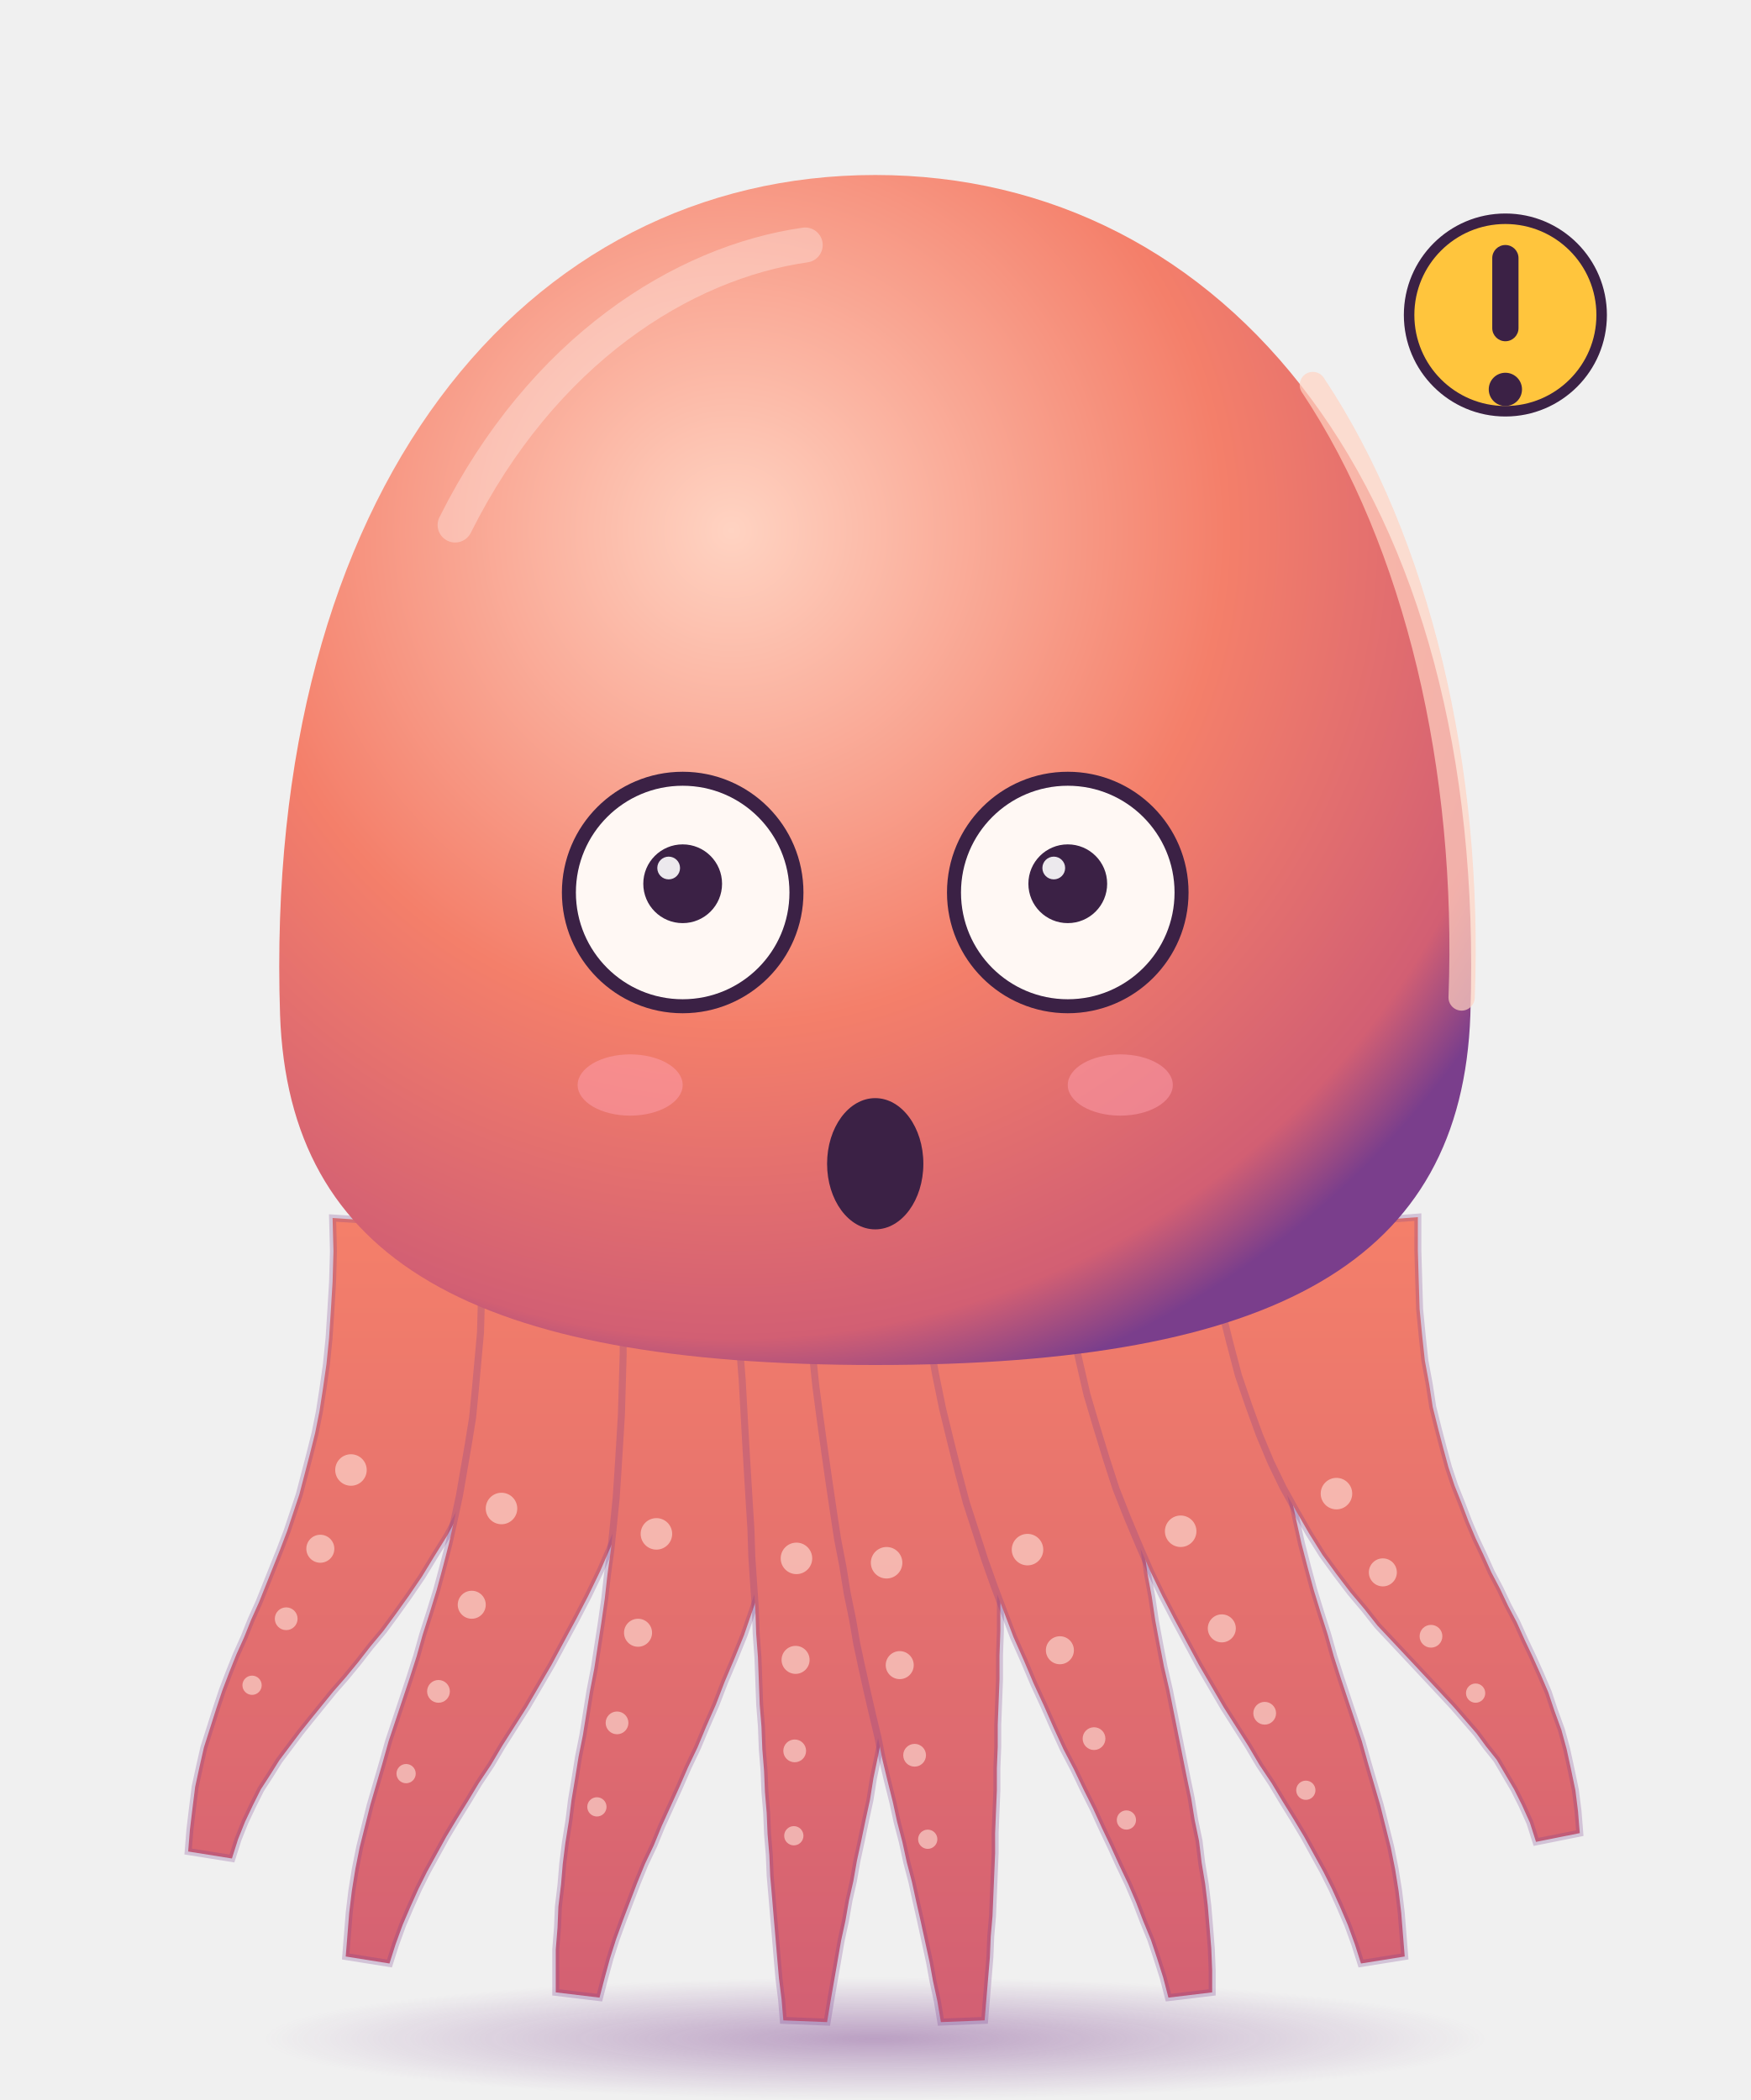
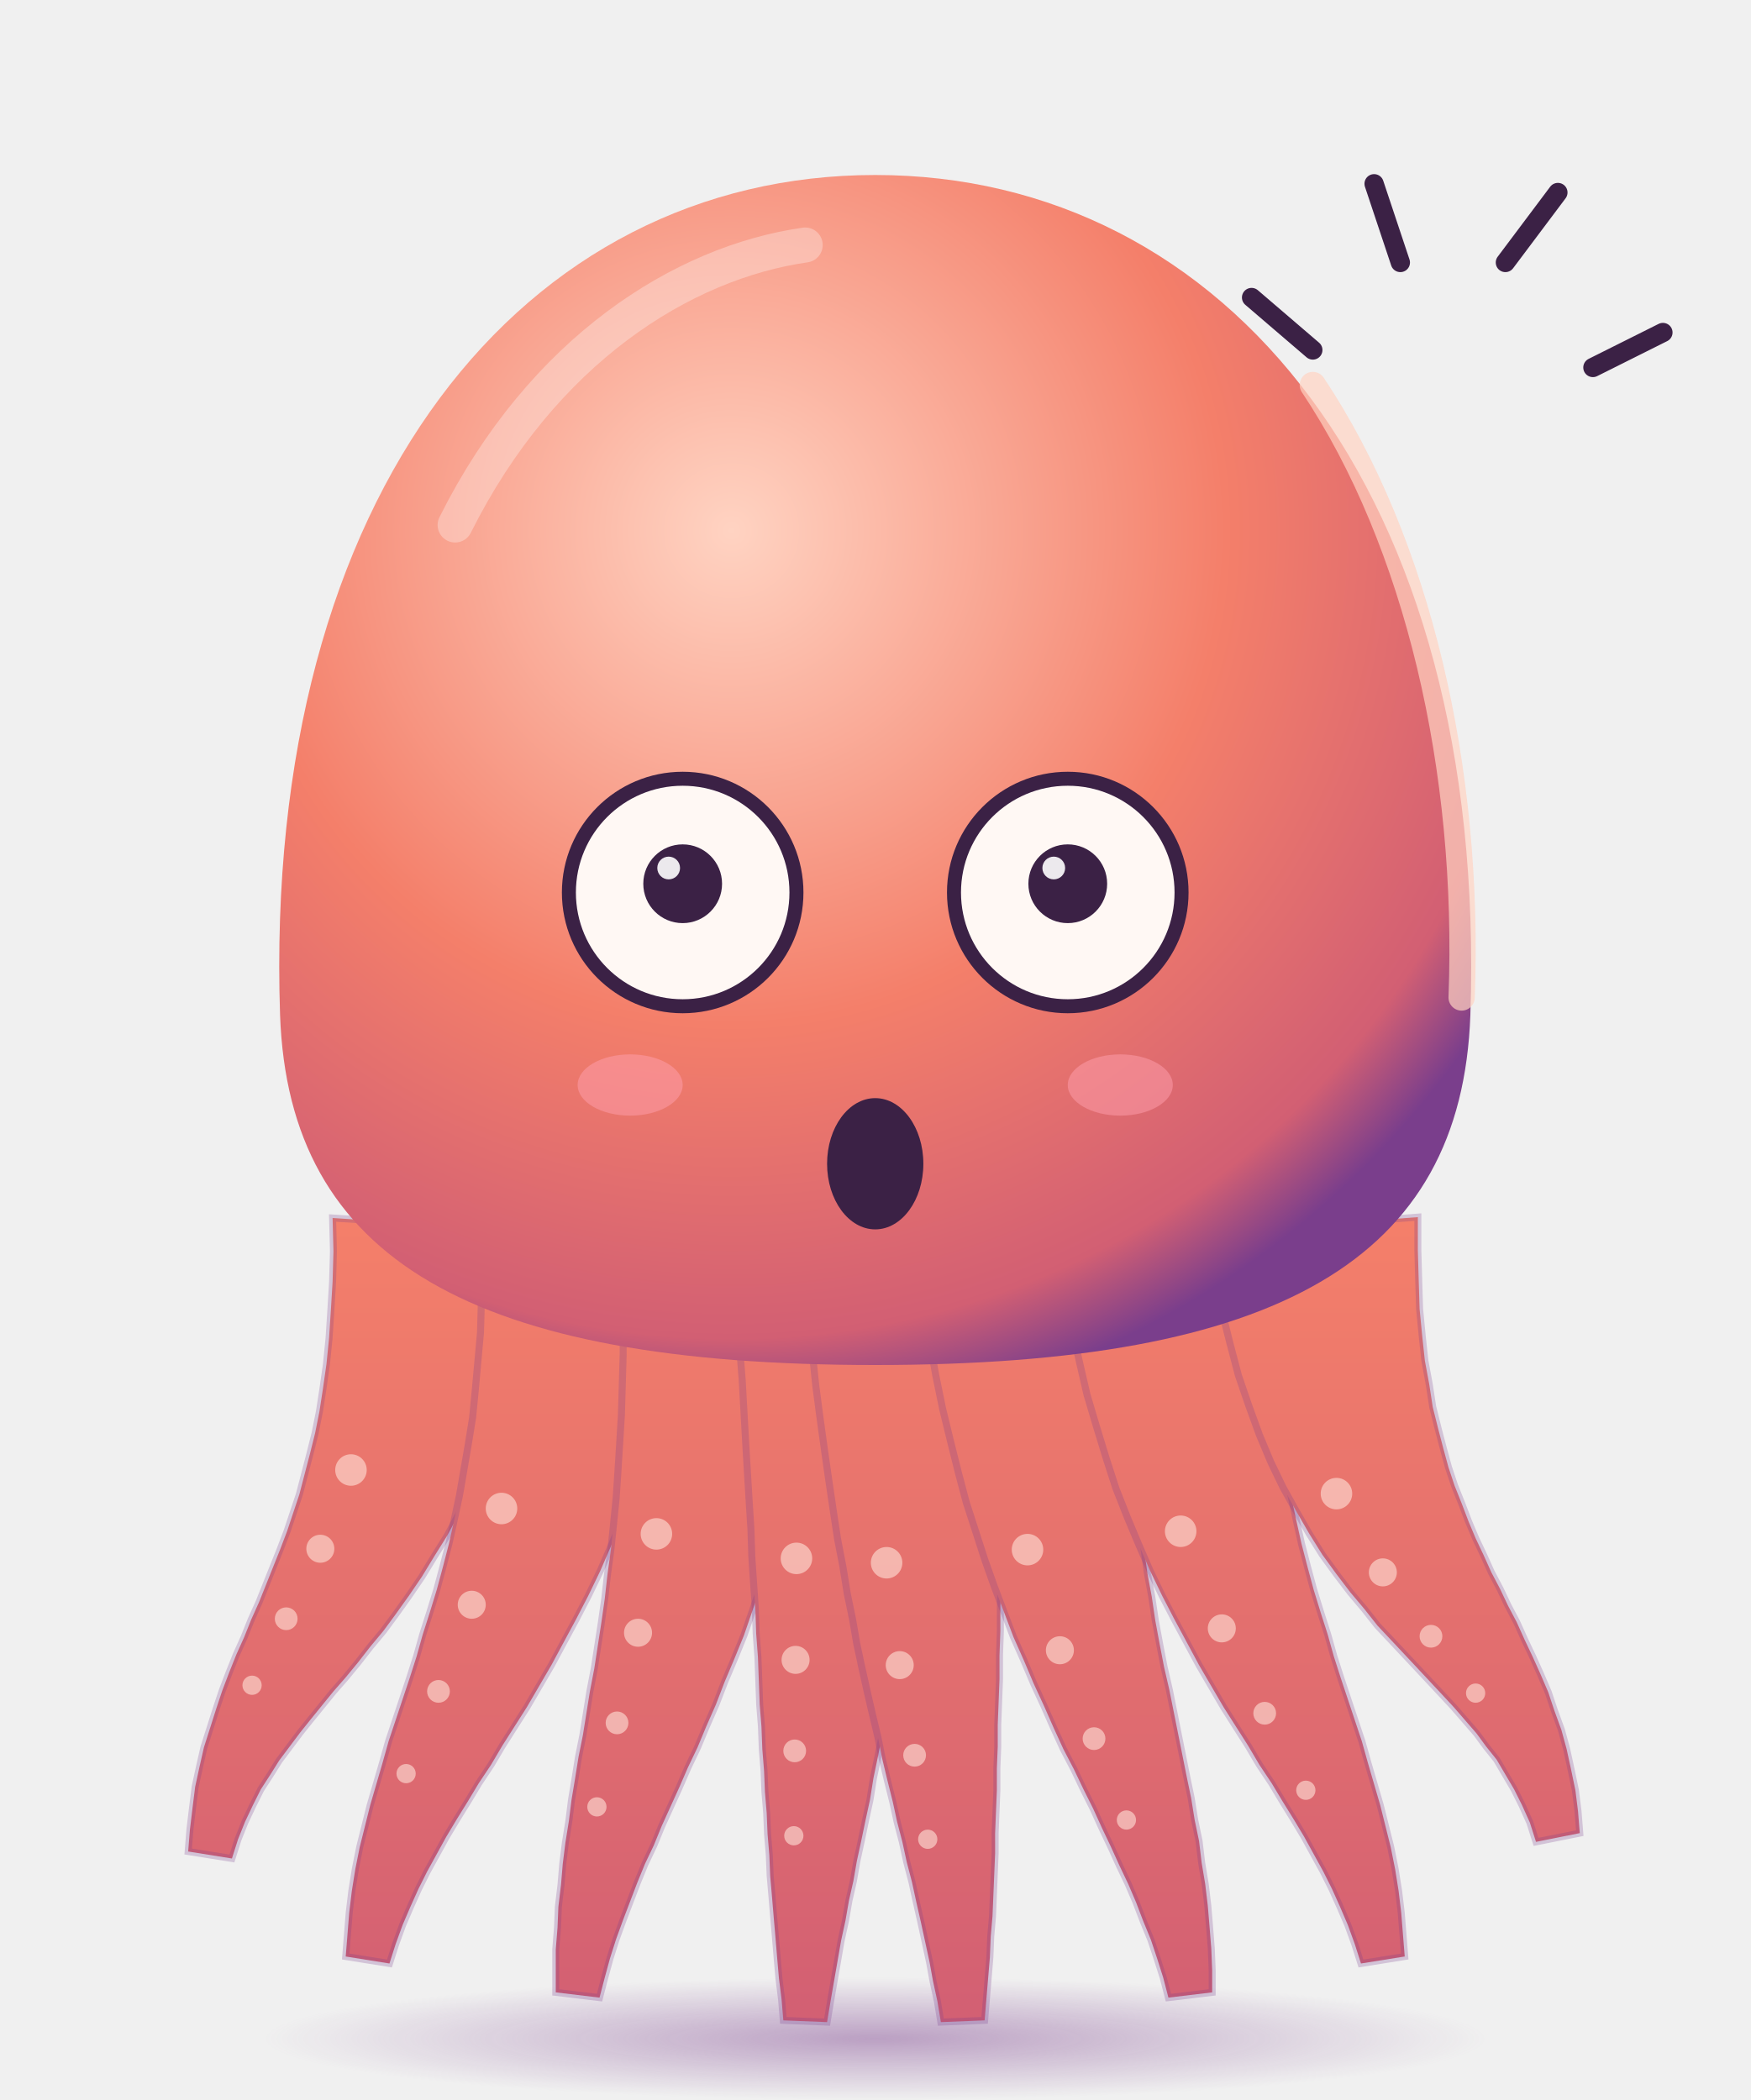
<svg xmlns="http://www.w3.org/2000/svg" viewBox="0 0 200 240" width="200" height="240">
  <defs>
    <radialGradient id="body" cx="0.38" cy="0.3" r="0.75">
      <stop offset="0" stop-color="#ffd3c2" />
      <stop offset="0.55" stop-color="#f47f6a" />
      <stop offset="0.9" stop-color="#d25f73" />
      <stop offset="1" stop-color="#7a3e8c" />
    </radialGradient>
    <linearGradient id="tent" gradientUnits="userSpaceOnUse" x1="100" y1="140" x2="100" y2="232">
      <stop offset="0" stop-color="#f47f6a" />
      <stop offset="1" stop-color="#d25f73" />
    </linearGradient>
    <radialGradient id="shadow">
      <stop offset="0" stop-color="#7a3e8c" stop-opacity=".45" />
      <stop offset="1" stop-color="#7a3e8c" stop-opacity="0" />
    </radialGradient>
  </defs>
  <ellipse cx="100" cy="233" rx="70" ry="7" fill="url(#shadow)" />
  <path d="M38.0 139.2 L38.1 143.0 L38.0 146.5 L37.8 149.8 L37.6 152.9 L37.3 155.9 L36.9 158.7 L36.5 161.3 L36.0 163.8 L35.4 166.2 L34.8 168.5 L34.2 170.8 L33.5 172.9 L32.8 175.0 L32.0 177.1 L31.2 179.1 L30.4 181.1 L29.6 183.1 L28.7 185.1 L27.9 187.1 L27.0 189.1 L26.2 191.1 L25.4 193.2 L24.7 195.3 L24.0 197.5 L23.3 199.7 L22.8 201.9 L22.3 204.2 L22.0 206.6 L21.7 209.1 L21.5 211.6 L26.5 212.4 L27.2 210.2 L28.0 208.2 L28.9 206.3 L29.8 204.5 L30.9 202.8 L31.9 201.2 L33.1 199.6 L34.3 198.0 L35.5 196.5 L36.8 194.9 L38.1 193.3 L39.5 191.7 L40.9 190.0 L42.3 188.2 L43.8 186.4 L45.2 184.5 L46.7 182.4 L48.2 180.2 L49.6 177.9 L51.1 175.5 L52.5 172.9 L53.9 170.1 L55.2 167.1 L56.4 164.0 L57.6 160.6 L58.7 157.1 L59.7 153.3 L60.5 149.4 L61.3 145.2 L62.0 140.8Z" fill="url(#tent)" stroke="#7a3e8c" stroke-opacity=".25" stroke-width=".8" />
  <circle cx="40.1" cy="168.0" r="1.8" fill="#ffe3d8" opacity=".6" />
  <circle cx="36.6" cy="177.0" r="1.6" fill="#ffe3d8" opacity=".6" />
  <circle cx="32.7" cy="185.0" r="1.3" fill="#ffe3d8" opacity=".6" />
  <circle cx="28.8" cy="192.6" r="1.1" fill="#ffe3d8" opacity=".6" />
  <path d="M55.0 141.2 L55.1 145.1 L55.0 148.7 L54.9 152.3 L54.6 155.6 L54.3 158.9 L54.0 162.0 L53.5 165.1 L53.0 168.0 L52.5 170.9 L51.9 173.7 L51.3 176.4 L50.6 179.1 L49.9 181.7 L49.1 184.3 L48.3 186.8 L47.6 189.3 L46.8 191.8 L46.0 194.2 L45.2 196.6 L44.4 199.0 L43.7 201.5 L43.0 203.9 L42.3 206.3 L41.7 208.7 L41.1 211.1 L40.6 213.6 L40.2 216.1 L39.9 218.6 L39.7 221.1 L39.5 223.6 L44.5 224.4 L45.2 222.2 L46.0 220.0 L46.9 217.9 L47.8 215.9 L48.8 213.9 L49.9 211.9 L51.0 209.9 L52.2 207.9 L53.5 205.8 L54.7 203.8 L56.1 201.7 L57.4 199.5 L58.8 197.3 L60.2 195.1 L61.6 192.7 L63.0 190.3 L64.4 187.7 L65.8 185.1 L67.2 182.4 L68.6 179.5 L69.9 176.5 L71.2 173.4 L72.5 170.1 L73.6 166.7 L74.7 163.1 L75.8 159.4 L76.7 155.5 L77.6 151.4 L78.3 147.1 L79.0 142.8Z" fill="url(#tent)" stroke="#7a3e8c" stroke-opacity=".25" stroke-width=".8" />
  <circle cx="57.3" cy="172.4" r="1.8" fill="#ffe3d8" opacity=".6" />
  <circle cx="53.9" cy="183.4" r="1.6" fill="#ffe3d8" opacity=".6" />
  <circle cx="50.1" cy="193.3" r="1.3" fill="#ffe3d8" opacity=".6" />
  <circle cx="46.4" cy="202.7" r="1.1" fill="#ffe3d8" opacity=".6" />
  <path d="M71.0 143.5 L71.1 147.4 L71.2 151.2 L71.2 154.8 L71.1 158.3 L71.0 161.7 L70.8 165.0 L70.6 168.2 L70.4 171.2 L70.1 174.2 L69.8 177.1 L69.4 180.0 L69.1 182.7 L68.7 185.5 L68.3 188.1 L67.9 190.7 L67.4 193.3 L67.0 195.8 L66.6 198.3 L66.1 200.8 L65.7 203.3 L65.3 205.7 L65.0 208.1 L64.6 210.6 L64.3 213.0 L64.1 215.4 L63.8 217.9 L63.7 220.3 L63.5 222.8 L63.5 225.2 L63.5 227.7 L68.5 228.3 L69.1 226.0 L69.7 223.8 L70.4 221.6 L71.2 219.4 L72.0 217.3 L72.8 215.2 L73.7 213.0 L74.7 210.9 L75.6 208.7 L76.6 206.5 L77.6 204.3 L78.6 202.0 L79.7 199.7 L80.7 197.3 L81.8 194.8 L82.8 192.2 L83.9 189.6 L85.0 186.9 L86.0 184.0 L87.0 181.1 L88.0 178.0 L89.0 174.9 L89.9 171.6 L90.8 168.1 L91.6 164.6 L92.4 160.9 L93.2 157.0 L93.9 153.0 L94.5 148.8 L95.0 144.5Z" fill="url(#tent)" stroke="#7a3e8c" stroke-opacity=".25" stroke-width=".8" />
  <circle cx="75.0" cy="175.3" r="1.8" fill="#ffe3d8" opacity=".6" />
  <circle cx="72.9" cy="186.6" r="1.6" fill="#ffe3d8" opacity=".6" />
  <circle cx="70.5" cy="196.9" r="1.3" fill="#ffe3d8" opacity=".6" />
  <circle cx="68.2" cy="206.5" r="1.1" fill="#ffe3d8" opacity=".6" />
  <path d="M84.0 145.9 L84.3 150.0 L84.5 153.9 L84.8 157.7 L85.0 161.3 L85.2 164.9 L85.4 168.3 L85.6 171.6 L85.8 174.8 L85.9 177.9 L86.1 180.9 L86.3 183.8 L86.4 186.7 L86.6 189.4 L86.7 192.1 L86.8 194.8 L87.0 197.3 L87.1 199.9 L87.3 202.4 L87.4 204.8 L87.6 207.2 L87.7 209.6 L87.9 212.0 L88.0 214.4 L88.2 216.7 L88.4 219.1 L88.6 221.4 L88.8 223.8 L89.0 226.1 L89.3 228.5 L89.5 230.9 L94.5 231.1 L94.9 228.7 L95.3 226.4 L95.7 224.1 L96.1 221.8 L96.6 219.5 L97.0 217.2 L97.5 215.0 L97.9 212.7 L98.4 210.4 L98.9 208.0 L99.4 205.7 L99.8 203.2 L100.3 200.8 L100.8 198.3 L101.3 195.7 L101.8 193.1 L102.3 190.4 L102.8 187.6 L103.3 184.8 L103.7 181.8 L104.2 178.8 L104.7 175.7 L105.1 172.4 L105.6 169.0 L106.0 165.5 L106.4 161.9 L106.9 158.2 L107.3 154.3 L107.6 150.3 L108.0 146.1Z" fill="url(#tent)" stroke="#7a3e8c" stroke-opacity=".25" stroke-width=".8" />
  <circle cx="91.0" cy="178.1" r="1.8" fill="#ffe3d8" opacity=".6" />
  <circle cx="90.9" cy="189.7" r="1.6" fill="#ffe3d8" opacity=".6" />
  <circle cx="90.8" cy="200.1" r="1.3" fill="#ffe3d8" opacity=".6" />
  <circle cx="90.7" cy="209.8" r="1.1" fill="#ffe3d8" opacity=".6" />
  <path d="M92.0 146.2 L92.4 150.4 L92.8 154.4 L93.2 158.3 L93.7 162.1 L94.2 165.7 L94.7 169.2 L95.2 172.6 L95.7 175.9 L96.3 179.0 L96.8 182.1 L97.4 185.0 L97.9 187.9 L98.5 190.7 L99.1 193.4 L99.7 196.0 L100.3 198.5 L100.8 201.0 L101.4 203.5 L102.0 205.9 L102.5 208.2 L103.1 210.5 L103.6 212.8 L104.2 215.1 L104.7 217.4 L105.2 219.6 L105.7 221.9 L106.2 224.2 L106.6 226.4 L107.1 228.7 L107.5 231.1 L112.5 230.9 L112.7 228.5 L112.9 226.1 L113.1 223.7 L113.2 221.3 L113.4 219.0 L113.5 216.6 L113.6 214.2 L113.7 211.8 L113.7 209.5 L113.8 207.0 L113.9 204.6 L113.9 202.1 L114.0 199.6 L114.0 197.1 L114.1 194.5 L114.2 191.9 L114.2 189.2 L114.3 186.4 L114.3 183.6 L114.4 180.7 L114.5 177.7 L114.6 174.6 L114.7 171.4 L114.9 168.1 L115.0 164.7 L115.2 161.2 L115.3 157.6 L115.5 153.8 L115.8 149.9 L116.0 145.8Z" fill="url(#tent)" stroke="#7a3e8c" stroke-opacity=".25" stroke-width=".8" />
  <circle cx="101.3" cy="178.6" r="1.8" fill="#ffe3d8" opacity=".6" />
  <circle cx="102.8" cy="190.3" r="1.6" fill="#ffe3d8" opacity=".6" />
  <circle cx="104.5" cy="200.6" r="1.3" fill="#ffe3d8" opacity=".6" />
  <circle cx="106.0" cy="210.2" r="1.1" fill="#ffe3d8" opacity=".6" />
  <path d="M105.0 144.6 L105.6 148.9 L106.2 153.1 L106.9 157.1 L107.7 161.0 L108.6 164.7 L109.5 168.3 L110.4 171.7 L111.5 175.1 L112.5 178.2 L113.6 181.3 L114.7 184.2 L115.8 187.1 L117.0 189.8 L118.1 192.4 L119.3 195.0 L120.4 197.5 L121.5 199.9 L122.7 202.2 L123.8 204.5 L124.9 206.7 L125.9 208.9 L126.9 211.0 L127.9 213.2 L128.9 215.3 L129.8 217.4 L130.6 219.5 L131.5 221.7 L132.2 223.8 L132.9 226.0 L133.5 228.3 L138.5 227.7 L138.5 225.2 L138.4 222.7 L138.2 220.2 L138.0 217.8 L137.7 215.3 L137.3 212.9 L137.0 210.4 L136.5 208.0 L136.1 205.5 L135.6 203.1 L135.1 200.6 L134.6 198.1 L134.1 195.6 L133.6 193.1 L133.0 190.5 L132.5 187.9 L132.0 185.2 L131.6 182.5 L131.1 179.8 L130.7 176.9 L130.3 174.0 L130.0 171.0 L129.6 168.0 L129.4 164.8 L129.2 161.6 L129.0 158.2 L128.9 154.7 L128.9 151.1 L128.9 147.3 L129.0 143.4Z" fill="url(#tent)" stroke="#7a3e8c" stroke-opacity=".25" stroke-width=".8" />
  <circle cx="117.4" cy="177.1" r="1.8" fill="#ffe3d8" opacity=".6" />
  <circle cx="121.1" cy="188.6" r="1.6" fill="#ffe3d8" opacity=".6" />
  <circle cx="125.0" cy="198.7" r="1.3" fill="#ffe3d8" opacity=".6" />
  <circle cx="128.7" cy="208.0" r="1.1" fill="#ffe3d8" opacity=".6" />
  <path d="M121.0 142.8 L121.7 147.1 L122.4 151.4 L123.3 155.5 L124.2 159.4 L125.3 163.1 L126.4 166.7 L127.5 170.1 L128.8 173.4 L130.1 176.5 L131.4 179.5 L132.8 182.4 L134.2 185.1 L135.6 187.7 L137.0 190.3 L138.4 192.7 L139.8 195.1 L141.2 197.3 L142.6 199.5 L143.9 201.7 L145.3 203.8 L146.5 205.8 L147.8 207.9 L149.0 209.9 L150.1 211.9 L151.2 213.9 L152.2 215.9 L153.1 217.9 L154.0 220.0 L154.8 222.2 L155.5 224.4 L160.5 223.6 L160.3 221.1 L160.1 218.6 L159.8 216.1 L159.4 213.6 L158.9 211.1 L158.3 208.7 L157.7 206.3 L157.0 203.9 L156.3 201.5 L155.6 199.0 L154.8 196.6 L154.0 194.2 L153.2 191.8 L152.4 189.3 L151.7 186.8 L150.9 184.3 L150.1 181.7 L149.4 179.1 L148.7 176.4 L148.1 173.7 L147.5 170.9 L147.0 168.0 L146.5 165.1 L146.0 162.0 L145.7 158.9 L145.4 155.6 L145.1 152.3 L145.0 148.7 L144.9 145.1 L145.0 141.2Z" fill="url(#tent)" stroke="#7a3e8c" stroke-opacity=".25" stroke-width=".8" />
  <circle cx="134.9" cy="175.0" r="1.8" fill="#ffe3d8" opacity=".6" />
  <circle cx="139.6" cy="186.1" r="1.6" fill="#ffe3d8" opacity=".6" />
  <circle cx="144.5" cy="195.8" r="1.3" fill="#ffe3d8" opacity=".6" />
  <circle cx="149.2" cy="204.6" r="1.1" fill="#ffe3d8" opacity=".6" />
  <path d="M138.0 140.9 L138.7 145.2 L139.5 149.4 L140.5 153.4 L141.5 157.2 L142.7 160.7 L143.9 164.0 L145.2 167.1 L146.6 170.0 L148.1 172.7 L149.6 175.3 L151.1 177.7 L152.7 179.9 L154.3 182.0 L155.9 183.9 L157.4 185.8 L159.0 187.5 L160.5 189.1 L162.0 190.7 L163.4 192.2 L164.8 193.7 L166.1 195.1 L167.4 196.6 L168.7 198.1 L169.8 199.6 L171.0 201.1 L172.0 202.8 L173.0 204.5 L173.9 206.3 L174.8 208.3 L175.5 210.5 L180.5 209.5 L180.3 207.0 L180.0 204.6 L179.5 202.2 L179.0 199.9 L178.4 197.7 L177.6 195.5 L176.9 193.4 L176.0 191.3 L175.1 189.3 L174.2 187.4 L173.3 185.4 L172.3 183.5 L171.4 181.6 L170.4 179.7 L169.5 177.7 L168.6 175.8 L167.8 173.9 L167.0 171.8 L166.2 169.8 L165.5 167.7 L164.9 165.5 L164.3 163.2 L163.7 160.8 L163.3 158.2 L162.8 155.5 L162.5 152.7 L162.2 149.6 L162.1 146.4 L162.0 142.9 L162.0 139.1Z" fill="url(#tent)" stroke="#7a3e8c" stroke-opacity=".25" stroke-width=".8" />
  <circle cx="152.7" cy="170.7" r="1.8" fill="#ffe3d8" opacity=".6" />
  <circle cx="158.0" cy="179.7" r="1.6" fill="#ffe3d8" opacity=".6" />
  <circle cx="163.5" cy="187.0" r="1.3" fill="#ffe3d8" opacity=".6" />
  <circle cx="168.6" cy="193.5" r="1.1" fill="#ffe3d8" opacity=".6" />
  <g transform="translate(0 -2)">
    <path d="M32 118 C30 58 60 22 100 22 C140 22 170 58 168 118 C167 146 146 158 100 158 C54 158 33 146 32 118Z" fill="url(#body)" />
    <path d="M150 46 C162 64 168 90 167 116" fill="none" stroke="#ffd3c2" stroke-width="3" stroke-linecap="round" opacity=".7" />
    <path d="M52 62 C62 42 78 32 92 30" fill="none" stroke="#ffffff" stroke-width="4" stroke-linecap="round" opacity=".3" />
    <ellipse cx="72" cy="126" rx="6" ry="3.5" fill="#ff9fae" opacity=".5" />
    <ellipse cx="128" cy="126" rx="6" ry="3.5" fill="#ff9fae" opacity=".5" />
    <circle cx="78" cy="104" r="13" fill="#fff8f4" stroke="#3b2145" stroke-width="1.6" />
    <circle cx="78" cy="103" r="4.5" fill="#3b2145" />
    <circle cx="76.4" cy="101.2" r="1.3" fill="#ffffff" opacity=".9" />
    <circle cx="122" cy="104" r="13" fill="#fff8f4" stroke="#3b2145" stroke-width="1.6" />
    <circle cx="122" cy="103" r="4.5" fill="#3b2145" />
    <circle cx="120.4" cy="101.2" r="1.3" fill="#ffffff" opacity=".9" />
    <ellipse cx="100" cy="135" rx="5.5" ry="7.5" fill="#3b2145" />
  </g>
-   <circle cx="172" cy="36" r="11" fill="#ffc53d" stroke="#3b2145" stroke-width="1.2" />
-   <rect x="170.5" y="28" width="3" height="11" rx="1.5" fill="#3b2145" />
-   <circle cx="172" cy="44.5" r="1.9" fill="#3b2145" />
+   <path d="M150 40 L143 34 M160 30 L157 21 M172 30 L178 22 M182 42 L190 38" fill="none" stroke="#3b2145" stroke-width="2.2" stroke-linecap="round" />
</svg>
